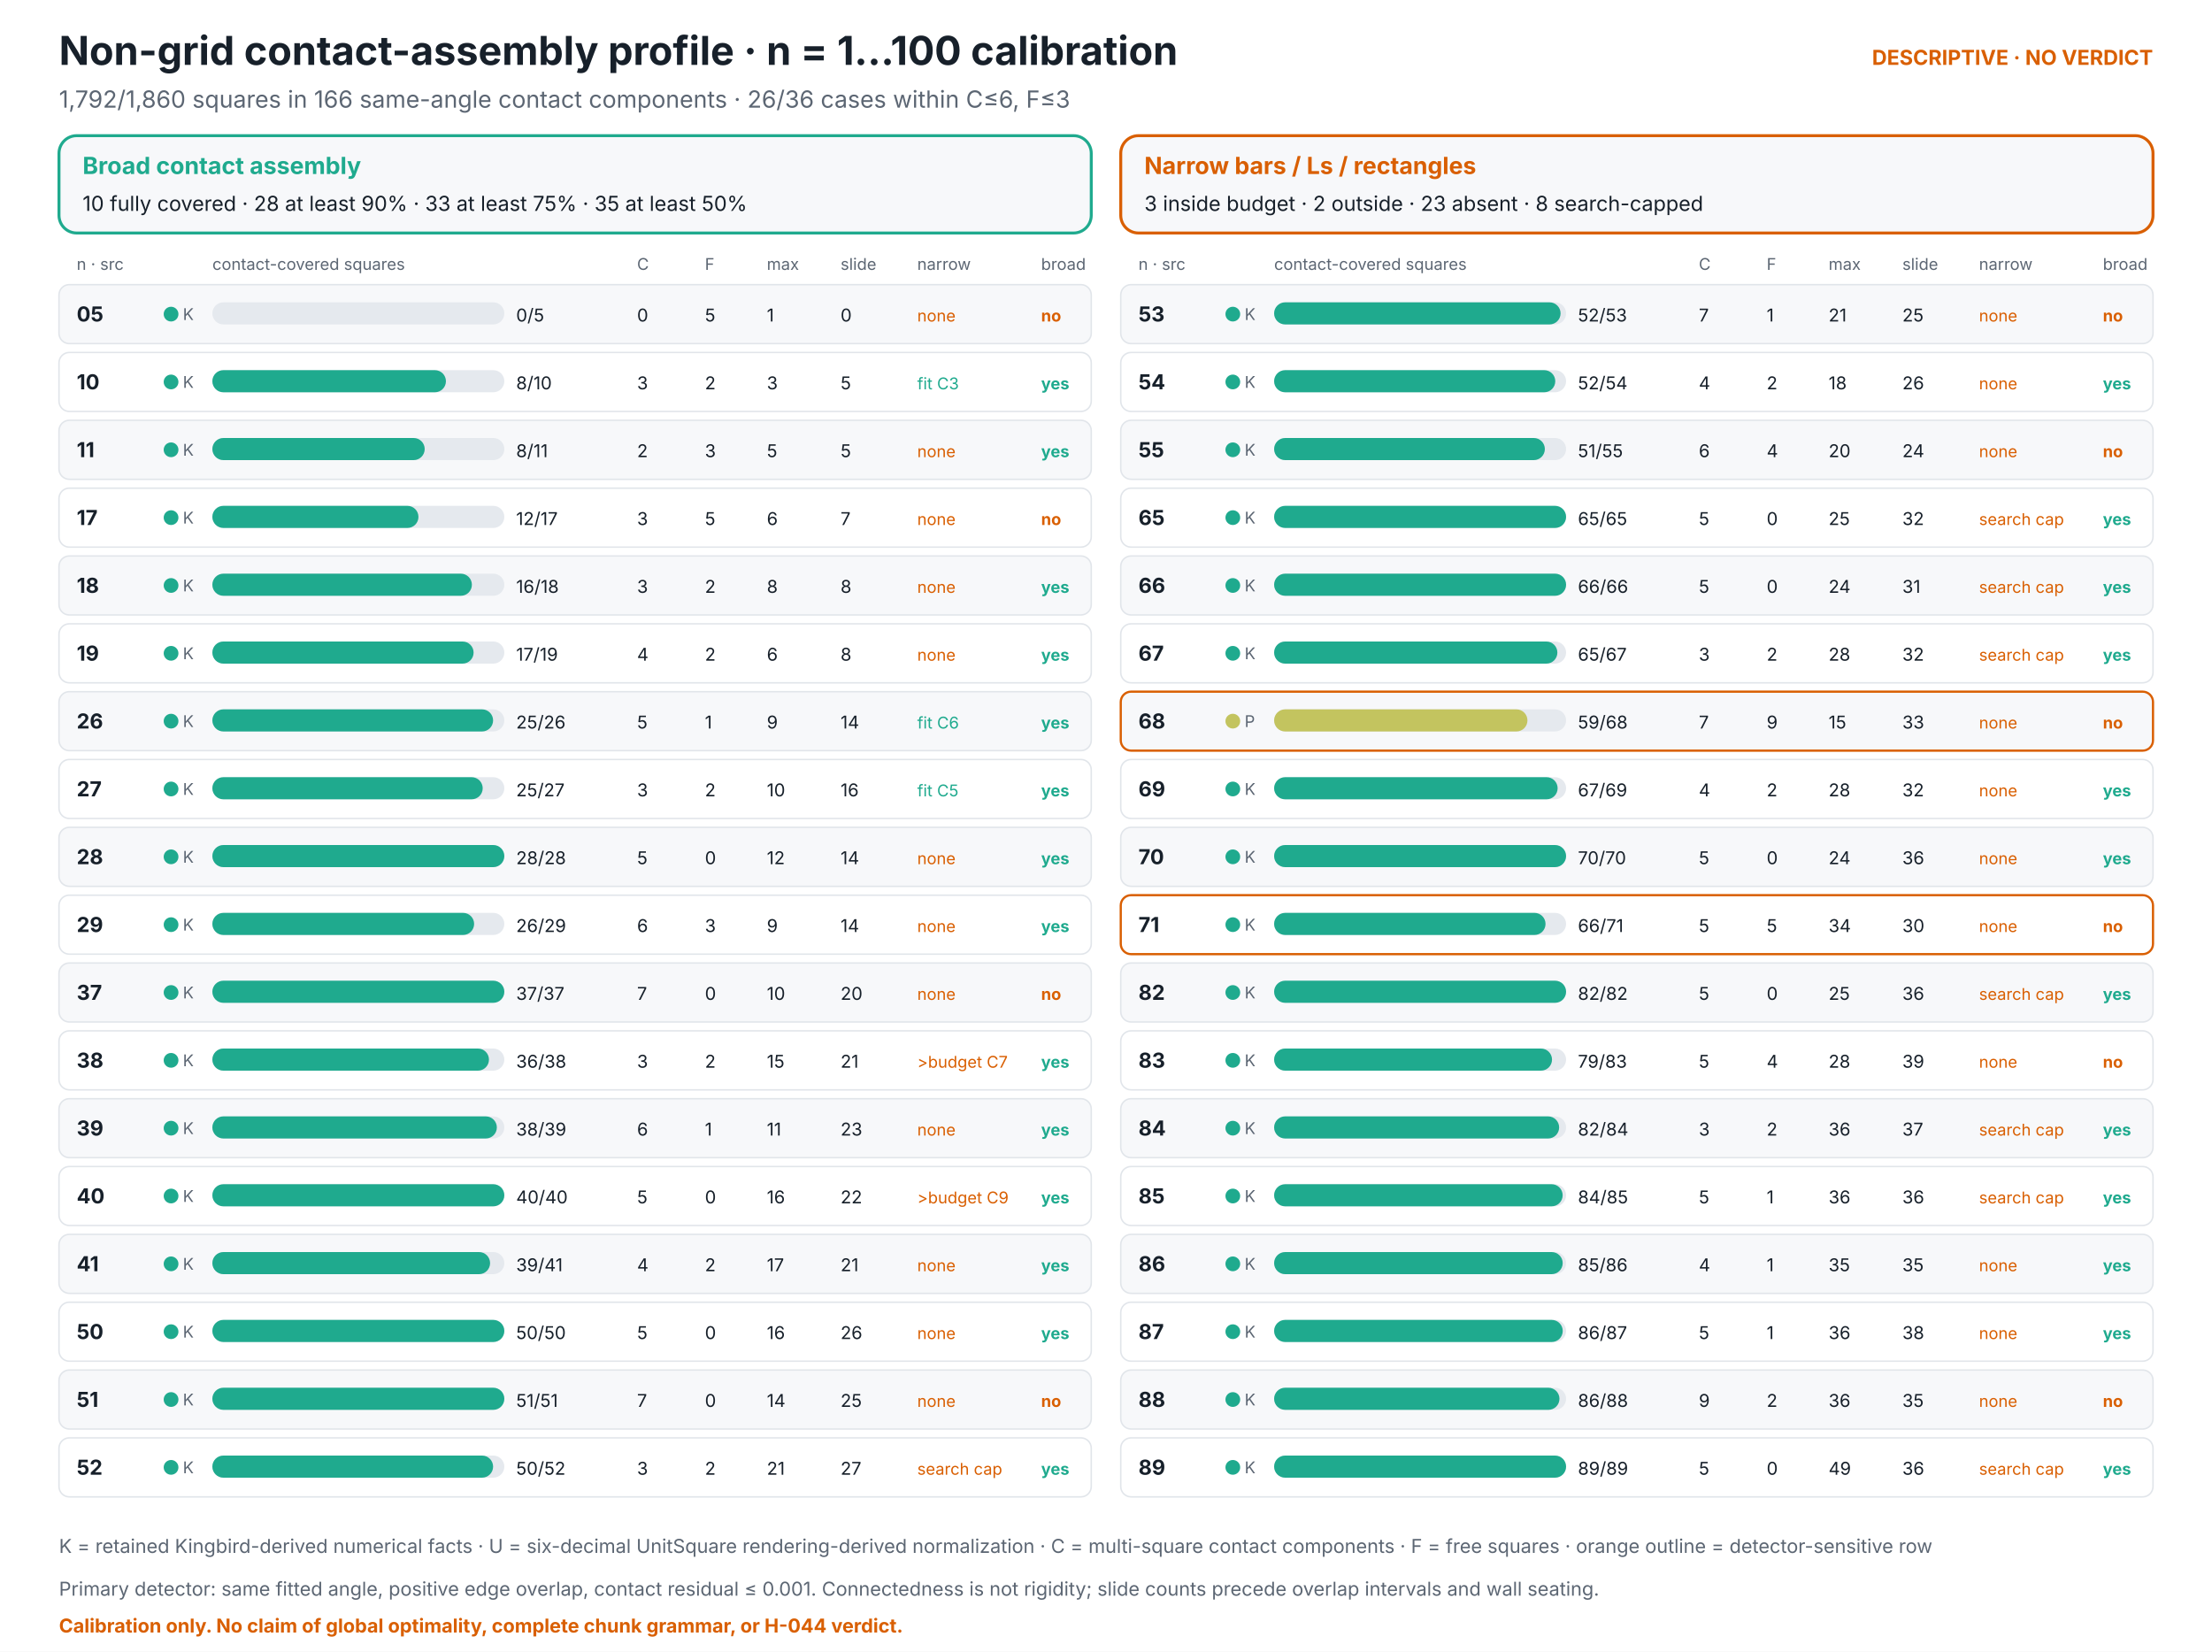
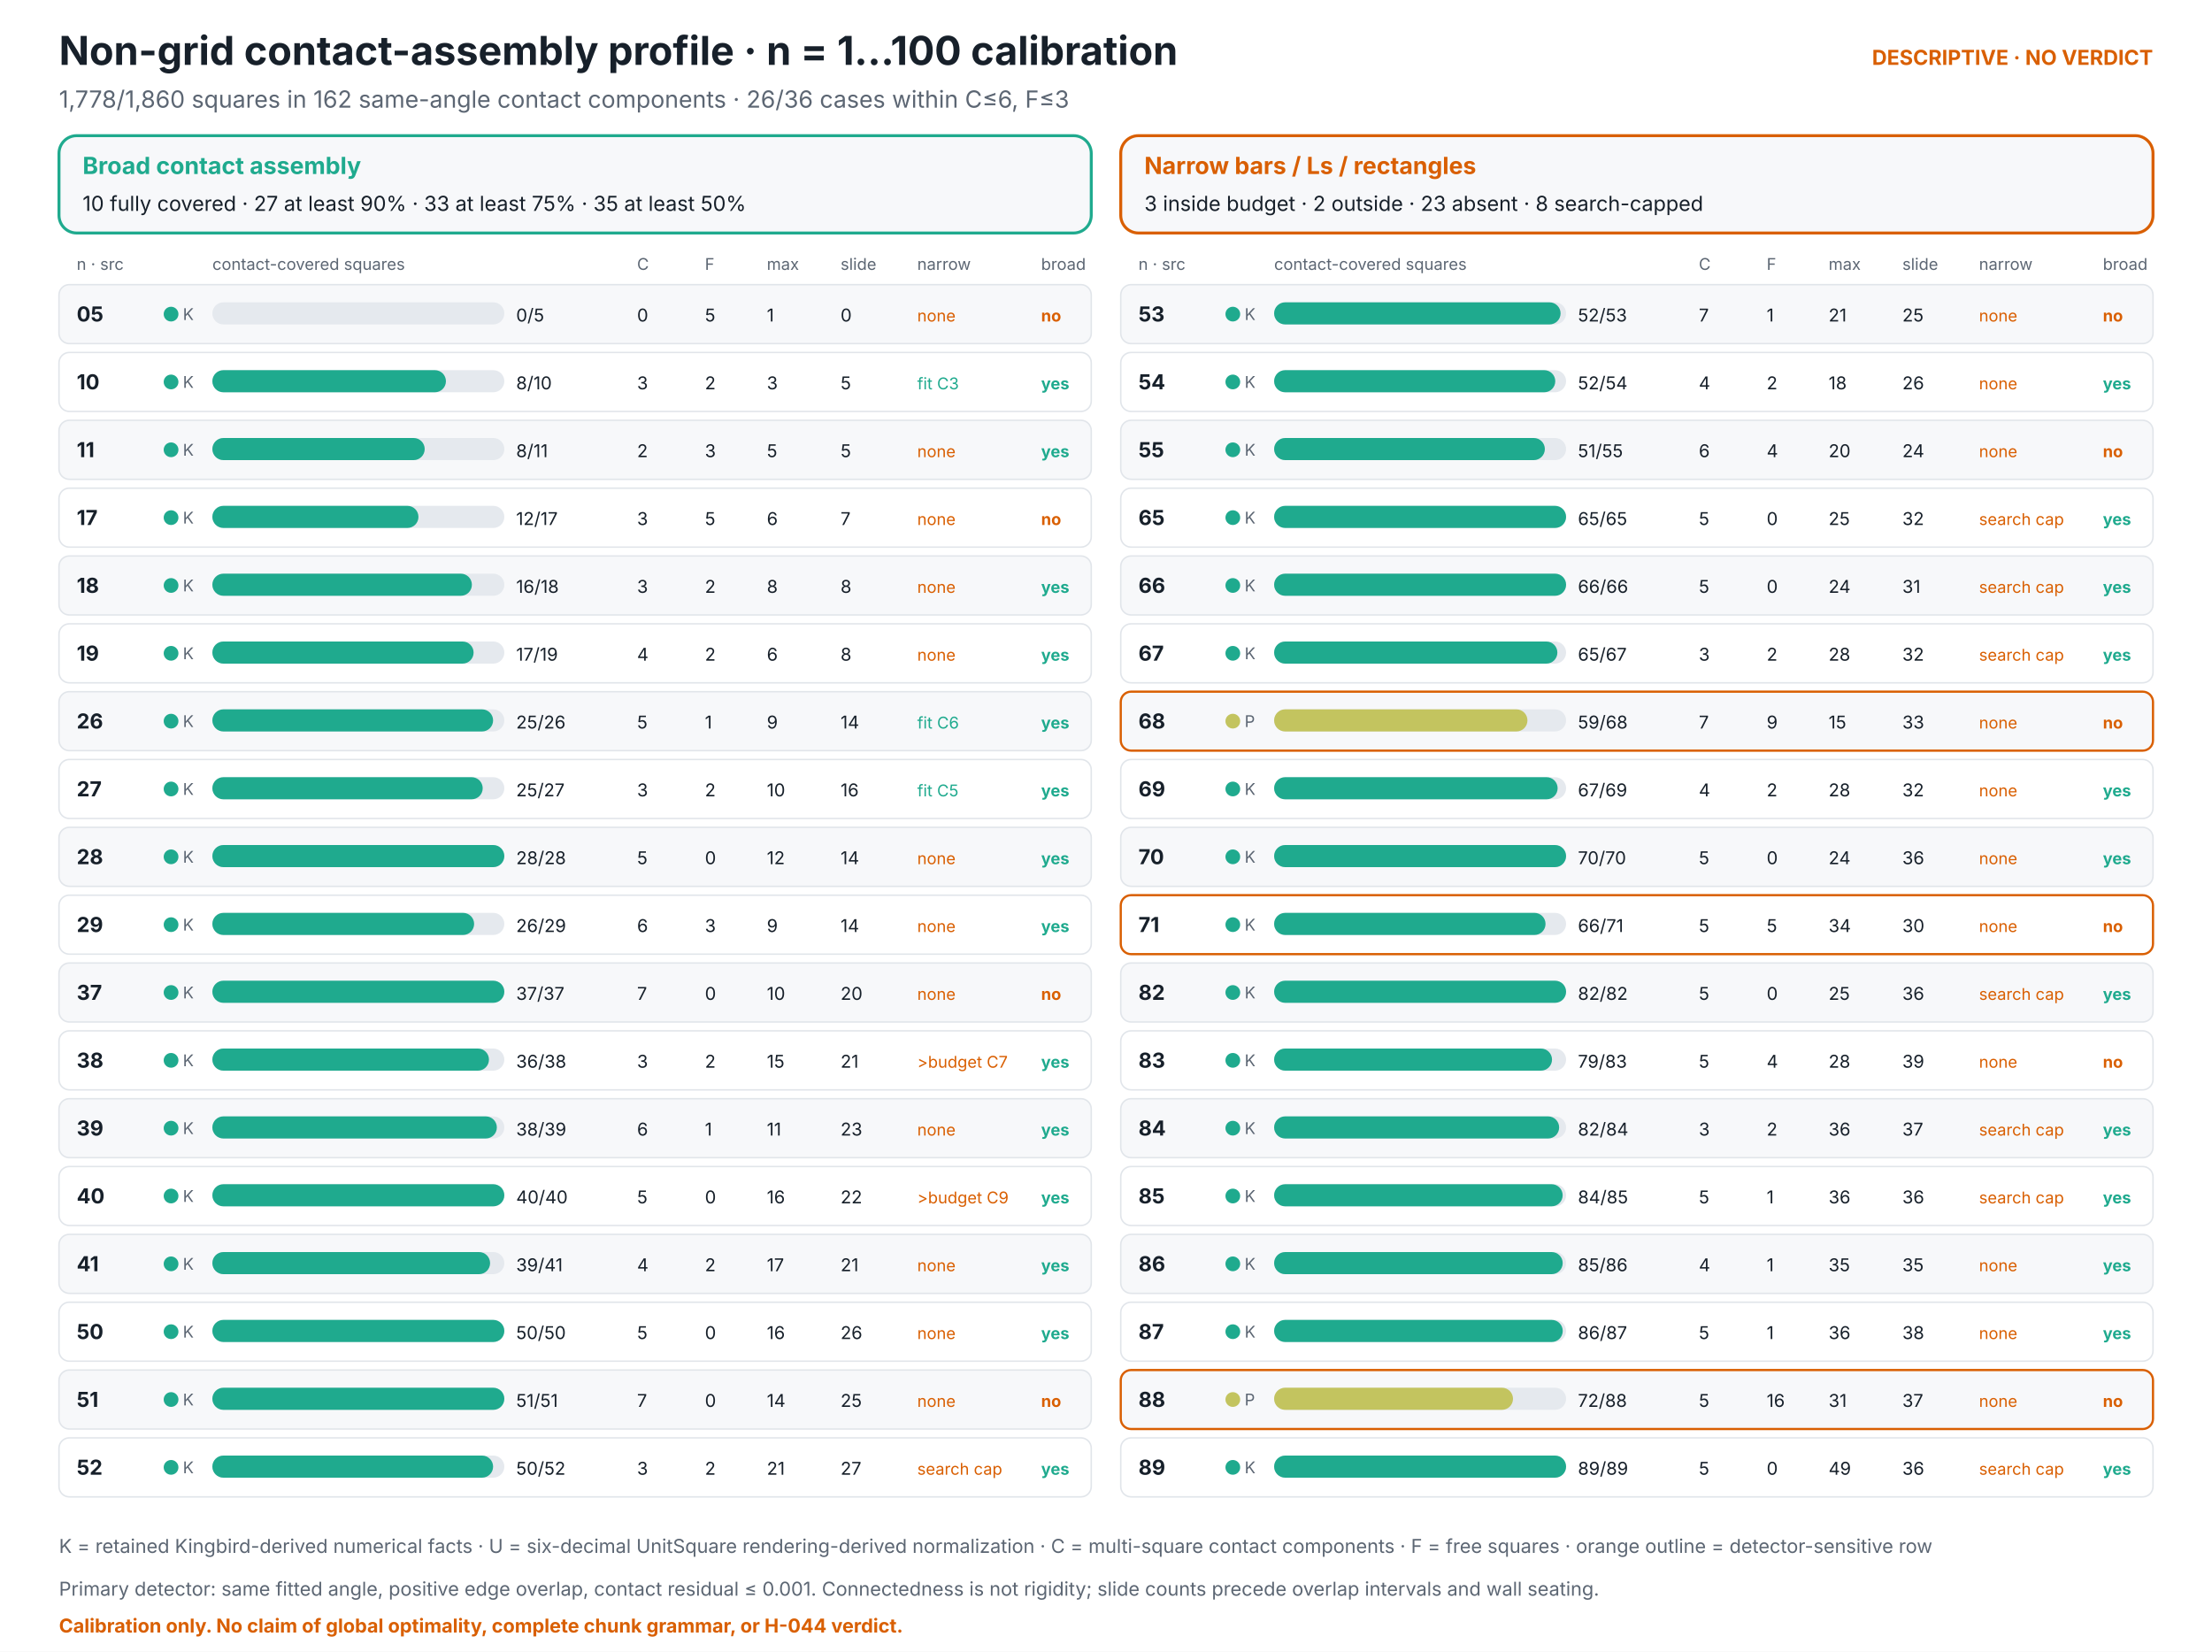
<svg xmlns="http://www.w3.org/2000/svg" viewBox="0 0 1500 1120" width="1500" height="1120" role="img" aria-labelledby="figure-title figure-description" font-family="Inter, ui-sans-serif, system-ui, sans-serif">
  <rect width="1500" height="1120" fill="#ffffff" />
  <text x="40" y="44" fill="#17202a" font-size="27" font-weight="700" text-anchor="start">Non-grid contact-assembly profile · n = 1…100 calibration</text>
-   <text x="40" y="73" fill="#5c6673" font-size="16" font-weight="400" text-anchor="start">1,792/1,860 squares in 166 same-angle contact components · 26/36 cases within C≤6, F≤3</text>
+   <text x="40" y="73" fill="#5c6673" font-size="16" font-weight="400" text-anchor="start">1,778/1,860 squares in 162 same-angle contact components · 26/36 cases within C≤6, F≤3</text>
  <text x="1460" y="44" fill="#d95f02" font-size="14" font-weight="700" text-anchor="end">DESCRIPTIVE · NO VERDICT</text>
  <rect x="40" y="92" width="700" height="66" rx="12" fill="#f7f8fa" stroke="#1faa8e" stroke-width="2" />
  <text x="56" y="118" fill="#1faa8e" font-size="16" font-weight="700" text-anchor="start">Broad contact assembly</text>
-   <text x="56" y="143" fill="#17202a" font-size="14" font-weight="400" text-anchor="start">10 fully covered · 28 at least 90% · 33 at least 75% · 35 at least 50%</text>
+   <text x="56" y="143" fill="#17202a" font-size="14" font-weight="400" text-anchor="start">10 fully covered · 27 at least 90% · 33 at least 75% · 35 at least 50%</text>
  <rect x="760" y="92" width="700" height="66" rx="12" fill="#f7f8fa" stroke="#d95f02" stroke-width="2" />
  <text x="776" y="118" fill="#d95f02" font-size="16" font-weight="700" text-anchor="start">Narrow bars / Ls / rectangles</text>
  <text x="776" y="143" fill="#17202a" font-size="14" font-weight="400" text-anchor="start">3 inside budget · 2 outside · 23 absent · 8 search-capped</text>
  <text x="52" y="183" fill="#5c6673" font-size="11" font-weight="400" text-anchor="start">n · src</text>
  <text x="144" y="183" fill="#5c6673" font-size="11" font-weight="400" text-anchor="start">contact-covered squares</text>
  <text x="432" y="183" fill="#5c6673" font-size="11" font-weight="400" text-anchor="start">C</text>
  <text x="478" y="183" fill="#5c6673" font-size="11" font-weight="400" text-anchor="start">F</text>
  <text x="520" y="183" fill="#5c6673" font-size="11" font-weight="400" text-anchor="start">max</text>
  <text x="570" y="183" fill="#5c6673" font-size="11" font-weight="400" text-anchor="start">slide</text>
  <text x="622" y="183" fill="#5c6673" font-size="11" font-weight="400" text-anchor="start">narrow</text>
  <text x="706" y="183" fill="#5c6673" font-size="11" font-weight="400" text-anchor="start">broad</text>
  <rect x="40" y="193" width="700" height="40" rx="7" fill="#f7f8fa" stroke="#e1e5ea" stroke-width="1" />
  <circle cx="116" cy="213" r="5" fill="#1faa8e" />
  <text x="52" y="218" fill="#17202a" font-size="14" font-weight="700" text-anchor="start">05</text>
  <text x="124" y="217" fill="#5c6673" font-size="11" font-weight="400" text-anchor="start">K</text>
  <rect x="144" y="205" width="198" height="15" rx="7.5" fill="#e5e9ee" />
  <text x="350" y="218" fill="#17202a" font-size="12" font-weight="400" text-anchor="start">0/5</text>
  <text x="432" y="218" fill="#17202a" font-size="12" font-weight="400" text-anchor="start">0</text>
  <text x="478" y="218" fill="#17202a" font-size="12" font-weight="400" text-anchor="start">5</text>
  <text x="520" y="218" fill="#17202a" font-size="12" font-weight="400" text-anchor="start">1</text>
  <text x="570" y="218" fill="#17202a" font-size="12" font-weight="400" text-anchor="start">0</text>
  <text x="622" y="218" fill="#d95f02" font-size="11" font-weight="400" text-anchor="start">none</text>
  <text x="706" y="218" fill="#d95f02" font-size="11" font-weight="700" text-anchor="start">no</text>
  <rect x="40" y="239" width="700" height="40" rx="7" fill="#ffffff" stroke="#e1e5ea" stroke-width="1" />
  <circle cx="116" cy="259" r="5" fill="#1faa8e" />
  <text x="52" y="264" fill="#17202a" font-size="14" font-weight="700" text-anchor="start">10</text>
  <text x="124" y="263" fill="#5c6673" font-size="11" font-weight="400" text-anchor="start">K</text>
  <rect x="144" y="251" width="198" height="15" rx="7.5" fill="#e5e9ee" />
  <rect x="144" y="251" width="158.400" height="15" rx="7.5" fill="#1faa8e" />
  <text x="350" y="264" fill="#17202a" font-size="12" font-weight="400" text-anchor="start">8/10</text>
  <text x="432" y="264" fill="#17202a" font-size="12" font-weight="400" text-anchor="start">3</text>
  <text x="478" y="264" fill="#17202a" font-size="12" font-weight="400" text-anchor="start">2</text>
  <text x="520" y="264" fill="#17202a" font-size="12" font-weight="400" text-anchor="start">3</text>
  <text x="570" y="264" fill="#17202a" font-size="12" font-weight="400" text-anchor="start">5</text>
  <text x="622" y="264" fill="#1faa8e" font-size="11" font-weight="400" text-anchor="start">fit C3</text>
  <text x="706" y="264" fill="#1faa8e" font-size="11" font-weight="700" text-anchor="start">yes</text>
  <rect x="40" y="285" width="700" height="40" rx="7" fill="#f7f8fa" stroke="#e1e5ea" stroke-width="1" />
  <circle cx="116" cy="305" r="5" fill="#1faa8e" />
  <text x="52" y="310" fill="#17202a" font-size="14" font-weight="700" text-anchor="start">11</text>
  <text x="124" y="309" fill="#5c6673" font-size="11" font-weight="400" text-anchor="start">K</text>
  <rect x="144" y="297" width="198" height="15" rx="7.5" fill="#e5e9ee" />
  <rect x="144" y="297" width="144.000" height="15" rx="7.5" fill="#1faa8e" />
  <text x="350" y="310" fill="#17202a" font-size="12" font-weight="400" text-anchor="start">8/11</text>
  <text x="432" y="310" fill="#17202a" font-size="12" font-weight="400" text-anchor="start">2</text>
  <text x="478" y="310" fill="#17202a" font-size="12" font-weight="400" text-anchor="start">3</text>
  <text x="520" y="310" fill="#17202a" font-size="12" font-weight="400" text-anchor="start">5</text>
  <text x="570" y="310" fill="#17202a" font-size="12" font-weight="400" text-anchor="start">5</text>
  <text x="622" y="310" fill="#d95f02" font-size="11" font-weight="400" text-anchor="start">none</text>
  <text x="706" y="310" fill="#1faa8e" font-size="11" font-weight="700" text-anchor="start">yes</text>
  <rect x="40" y="331" width="700" height="40" rx="7" fill="#ffffff" stroke="#e1e5ea" stroke-width="1" />
  <circle cx="116" cy="351" r="5" fill="#1faa8e" />
  <text x="52" y="356" fill="#17202a" font-size="14" font-weight="700" text-anchor="start">17</text>
  <text x="124" y="355" fill="#5c6673" font-size="11" font-weight="400" text-anchor="start">K</text>
  <rect x="144" y="343" width="198" height="15" rx="7.5" fill="#e5e9ee" />
  <rect x="144" y="343" width="139.765" height="15" rx="7.5" fill="#1faa8e" />
  <text x="350" y="356" fill="#17202a" font-size="12" font-weight="400" text-anchor="start">12/17</text>
  <text x="432" y="356" fill="#17202a" font-size="12" font-weight="400" text-anchor="start">3</text>
  <text x="478" y="356" fill="#17202a" font-size="12" font-weight="400" text-anchor="start">5</text>
  <text x="520" y="356" fill="#17202a" font-size="12" font-weight="400" text-anchor="start">6</text>
  <text x="570" y="356" fill="#17202a" font-size="12" font-weight="400" text-anchor="start">7</text>
  <text x="622" y="356" fill="#d95f02" font-size="11" font-weight="400" text-anchor="start">none</text>
  <text x="706" y="356" fill="#d95f02" font-size="11" font-weight="700" text-anchor="start">no</text>
  <rect x="40" y="377" width="700" height="40" rx="7" fill="#f7f8fa" stroke="#e1e5ea" stroke-width="1" />
  <circle cx="116" cy="397" r="5" fill="#1faa8e" />
  <text x="52" y="402" fill="#17202a" font-size="14" font-weight="700" text-anchor="start">18</text>
  <text x="124" y="401" fill="#5c6673" font-size="11" font-weight="400" text-anchor="start">K</text>
  <rect x="144" y="389" width="198" height="15" rx="7.5" fill="#e5e9ee" />
  <rect x="144" y="389" width="176.000" height="15" rx="7.5" fill="#1faa8e" />
  <text x="350" y="402" fill="#17202a" font-size="12" font-weight="400" text-anchor="start">16/18</text>
  <text x="432" y="402" fill="#17202a" font-size="12" font-weight="400" text-anchor="start">3</text>
  <text x="478" y="402" fill="#17202a" font-size="12" font-weight="400" text-anchor="start">2</text>
  <text x="520" y="402" fill="#17202a" font-size="12" font-weight="400" text-anchor="start">8</text>
  <text x="570" y="402" fill="#17202a" font-size="12" font-weight="400" text-anchor="start">8</text>
  <text x="622" y="402" fill="#d95f02" font-size="11" font-weight="400" text-anchor="start">none</text>
  <text x="706" y="402" fill="#1faa8e" font-size="11" font-weight="700" text-anchor="start">yes</text>
  <rect x="40" y="423" width="700" height="40" rx="7" fill="#ffffff" stroke="#e1e5ea" stroke-width="1" />
  <circle cx="116" cy="443" r="5" fill="#1faa8e" />
  <text x="52" y="448" fill="#17202a" font-size="14" font-weight="700" text-anchor="start">19</text>
  <text x="124" y="447" fill="#5c6673" font-size="11" font-weight="400" text-anchor="start">K</text>
  <rect x="144" y="435" width="198" height="15" rx="7.5" fill="#e5e9ee" />
  <rect x="144" y="435" width="177.158" height="15" rx="7.5" fill="#1faa8e" />
  <text x="350" y="448" fill="#17202a" font-size="12" font-weight="400" text-anchor="start">17/19</text>
  <text x="432" y="448" fill="#17202a" font-size="12" font-weight="400" text-anchor="start">4</text>
  <text x="478" y="448" fill="#17202a" font-size="12" font-weight="400" text-anchor="start">2</text>
  <text x="520" y="448" fill="#17202a" font-size="12" font-weight="400" text-anchor="start">6</text>
  <text x="570" y="448" fill="#17202a" font-size="12" font-weight="400" text-anchor="start">8</text>
  <text x="622" y="448" fill="#d95f02" font-size="11" font-weight="400" text-anchor="start">none</text>
  <text x="706" y="448" fill="#1faa8e" font-size="11" font-weight="700" text-anchor="start">yes</text>
  <rect x="40" y="469" width="700" height="40" rx="7" fill="#f7f8fa" stroke="#e1e5ea" stroke-width="1" />
  <circle cx="116" cy="489" r="5" fill="#1faa8e" />
  <text x="52" y="494" fill="#17202a" font-size="14" font-weight="700" text-anchor="start">26</text>
  <text x="124" y="493" fill="#5c6673" font-size="11" font-weight="400" text-anchor="start">K</text>
  <rect x="144" y="481" width="198" height="15" rx="7.5" fill="#e5e9ee" />
  <rect x="144" y="481" width="190.385" height="15" rx="7.5" fill="#1faa8e" />
  <text x="350" y="494" fill="#17202a" font-size="12" font-weight="400" text-anchor="start">25/26</text>
  <text x="432" y="494" fill="#17202a" font-size="12" font-weight="400" text-anchor="start">5</text>
  <text x="478" y="494" fill="#17202a" font-size="12" font-weight="400" text-anchor="start">1</text>
  <text x="520" y="494" fill="#17202a" font-size="12" font-weight="400" text-anchor="start">9</text>
  <text x="570" y="494" fill="#17202a" font-size="12" font-weight="400" text-anchor="start">14</text>
  <text x="622" y="494" fill="#1faa8e" font-size="11" font-weight="400" text-anchor="start">fit C6</text>
  <text x="706" y="494" fill="#1faa8e" font-size="11" font-weight="700" text-anchor="start">yes</text>
  <rect x="40" y="515" width="700" height="40" rx="7" fill="#ffffff" stroke="#e1e5ea" stroke-width="1" />
  <circle cx="116" cy="535" r="5" fill="#1faa8e" />
  <text x="52" y="540" fill="#17202a" font-size="14" font-weight="700" text-anchor="start">27</text>
  <text x="124" y="539" fill="#5c6673" font-size="11" font-weight="400" text-anchor="start">K</text>
  <rect x="144" y="527" width="198" height="15" rx="7.5" fill="#e5e9ee" />
  <rect x="144" y="527" width="183.333" height="15" rx="7.5" fill="#1faa8e" />
  <text x="350" y="540" fill="#17202a" font-size="12" font-weight="400" text-anchor="start">25/27</text>
  <text x="432" y="540" fill="#17202a" font-size="12" font-weight="400" text-anchor="start">3</text>
  <text x="478" y="540" fill="#17202a" font-size="12" font-weight="400" text-anchor="start">2</text>
  <text x="520" y="540" fill="#17202a" font-size="12" font-weight="400" text-anchor="start">10</text>
  <text x="570" y="540" fill="#17202a" font-size="12" font-weight="400" text-anchor="start">16</text>
  <text x="622" y="540" fill="#1faa8e" font-size="11" font-weight="400" text-anchor="start">fit C5</text>
  <text x="706" y="540" fill="#1faa8e" font-size="11" font-weight="700" text-anchor="start">yes</text>
  <rect x="40" y="561" width="700" height="40" rx="7" fill="#f7f8fa" stroke="#e1e5ea" stroke-width="1" />
  <circle cx="116" cy="581" r="5" fill="#1faa8e" />
  <text x="52" y="586" fill="#17202a" font-size="14" font-weight="700" text-anchor="start">28</text>
  <text x="124" y="585" fill="#5c6673" font-size="11" font-weight="400" text-anchor="start">K</text>
  <rect x="144" y="573" width="198" height="15" rx="7.5" fill="#e5e9ee" />
  <rect x="144" y="573" width="198.000" height="15" rx="7.5" fill="#1faa8e" />
  <text x="350" y="586" fill="#17202a" font-size="12" font-weight="400" text-anchor="start">28/28</text>
  <text x="432" y="586" fill="#17202a" font-size="12" font-weight="400" text-anchor="start">5</text>
  <text x="478" y="586" fill="#17202a" font-size="12" font-weight="400" text-anchor="start">0</text>
  <text x="520" y="586" fill="#17202a" font-size="12" font-weight="400" text-anchor="start">12</text>
  <text x="570" y="586" fill="#17202a" font-size="12" font-weight="400" text-anchor="start">14</text>
  <text x="622" y="586" fill="#d95f02" font-size="11" font-weight="400" text-anchor="start">none</text>
  <text x="706" y="586" fill="#1faa8e" font-size="11" font-weight="700" text-anchor="start">yes</text>
  <rect x="40" y="607" width="700" height="40" rx="7" fill="#ffffff" stroke="#e1e5ea" stroke-width="1" />
  <circle cx="116" cy="627" r="5" fill="#1faa8e" />
  <text x="52" y="632" fill="#17202a" font-size="14" font-weight="700" text-anchor="start">29</text>
  <text x="124" y="631" fill="#5c6673" font-size="11" font-weight="400" text-anchor="start">K</text>
  <rect x="144" y="619" width="198" height="15" rx="7.5" fill="#e5e9ee" />
  <rect x="144" y="619" width="177.517" height="15" rx="7.5" fill="#1faa8e" />
  <text x="350" y="632" fill="#17202a" font-size="12" font-weight="400" text-anchor="start">26/29</text>
  <text x="432" y="632" fill="#17202a" font-size="12" font-weight="400" text-anchor="start">6</text>
  <text x="478" y="632" fill="#17202a" font-size="12" font-weight="400" text-anchor="start">3</text>
  <text x="520" y="632" fill="#17202a" font-size="12" font-weight="400" text-anchor="start">9</text>
  <text x="570" y="632" fill="#17202a" font-size="12" font-weight="400" text-anchor="start">14</text>
  <text x="622" y="632" fill="#d95f02" font-size="11" font-weight="400" text-anchor="start">none</text>
  <text x="706" y="632" fill="#1faa8e" font-size="11" font-weight="700" text-anchor="start">yes</text>
  <rect x="40" y="653" width="700" height="40" rx="7" fill="#f7f8fa" stroke="#e1e5ea" stroke-width="1" />
  <circle cx="116" cy="673" r="5" fill="#1faa8e" />
  <text x="52" y="678" fill="#17202a" font-size="14" font-weight="700" text-anchor="start">37</text>
  <text x="124" y="677" fill="#5c6673" font-size="11" font-weight="400" text-anchor="start">K</text>
  <rect x="144" y="665" width="198" height="15" rx="7.5" fill="#e5e9ee" />
  <rect x="144" y="665" width="198.000" height="15" rx="7.5" fill="#1faa8e" />
  <text x="350" y="678" fill="#17202a" font-size="12" font-weight="400" text-anchor="start">37/37</text>
  <text x="432" y="678" fill="#17202a" font-size="12" font-weight="400" text-anchor="start">7</text>
  <text x="478" y="678" fill="#17202a" font-size="12" font-weight="400" text-anchor="start">0</text>
  <text x="520" y="678" fill="#17202a" font-size="12" font-weight="400" text-anchor="start">10</text>
  <text x="570" y="678" fill="#17202a" font-size="12" font-weight="400" text-anchor="start">20</text>
  <text x="622" y="678" fill="#d95f02" font-size="11" font-weight="400" text-anchor="start">none</text>
  <text x="706" y="678" fill="#d95f02" font-size="11" font-weight="700" text-anchor="start">no</text>
  <rect x="40" y="699" width="700" height="40" rx="7" fill="#ffffff" stroke="#e1e5ea" stroke-width="1" />
  <circle cx="116" cy="719" r="5" fill="#1faa8e" />
  <text x="52" y="724" fill="#17202a" font-size="14" font-weight="700" text-anchor="start">38</text>
  <text x="124" y="723" fill="#5c6673" font-size="11" font-weight="400" text-anchor="start">K</text>
  <rect x="144" y="711" width="198" height="15" rx="7.5" fill="#e5e9ee" />
  <rect x="144" y="711" width="187.579" height="15" rx="7.5" fill="#1faa8e" />
  <text x="350" y="724" fill="#17202a" font-size="12" font-weight="400" text-anchor="start">36/38</text>
  <text x="432" y="724" fill="#17202a" font-size="12" font-weight="400" text-anchor="start">3</text>
  <text x="478" y="724" fill="#17202a" font-size="12" font-weight="400" text-anchor="start">2</text>
  <text x="520" y="724" fill="#17202a" font-size="12" font-weight="400" text-anchor="start">15</text>
  <text x="570" y="724" fill="#17202a" font-size="12" font-weight="400" text-anchor="start">21</text>
  <text x="622" y="724" fill="#d95f02" font-size="11" font-weight="400" text-anchor="start">&gt;budget C7</text>
  <text x="706" y="724" fill="#1faa8e" font-size="11" font-weight="700" text-anchor="start">yes</text>
  <rect x="40" y="745" width="700" height="40" rx="7" fill="#f7f8fa" stroke="#e1e5ea" stroke-width="1" />
  <circle cx="116" cy="765" r="5" fill="#1faa8e" />
  <text x="52" y="770" fill="#17202a" font-size="14" font-weight="700" text-anchor="start">39</text>
  <text x="124" y="769" fill="#5c6673" font-size="11" font-weight="400" text-anchor="start">K</text>
  <rect x="144" y="757" width="198" height="15" rx="7.5" fill="#e5e9ee" />
  <rect x="144" y="757" width="192.923" height="15" rx="7.5" fill="#1faa8e" />
  <text x="350" y="770" fill="#17202a" font-size="12" font-weight="400" text-anchor="start">38/39</text>
  <text x="432" y="770" fill="#17202a" font-size="12" font-weight="400" text-anchor="start">6</text>
  <text x="478" y="770" fill="#17202a" font-size="12" font-weight="400" text-anchor="start">1</text>
  <text x="520" y="770" fill="#17202a" font-size="12" font-weight="400" text-anchor="start">11</text>
  <text x="570" y="770" fill="#17202a" font-size="12" font-weight="400" text-anchor="start">23</text>
  <text x="622" y="770" fill="#d95f02" font-size="11" font-weight="400" text-anchor="start">none</text>
  <text x="706" y="770" fill="#1faa8e" font-size="11" font-weight="700" text-anchor="start">yes</text>
  <rect x="40" y="791" width="700" height="40" rx="7" fill="#ffffff" stroke="#e1e5ea" stroke-width="1" />
  <circle cx="116" cy="811" r="5" fill="#1faa8e" />
  <text x="52" y="816" fill="#17202a" font-size="14" font-weight="700" text-anchor="start">40</text>
  <text x="124" y="815" fill="#5c6673" font-size="11" font-weight="400" text-anchor="start">K</text>
  <rect x="144" y="803" width="198" height="15" rx="7.5" fill="#e5e9ee" />
  <rect x="144" y="803" width="198.000" height="15" rx="7.5" fill="#1faa8e" />
  <text x="350" y="816" fill="#17202a" font-size="12" font-weight="400" text-anchor="start">40/40</text>
  <text x="432" y="816" fill="#17202a" font-size="12" font-weight="400" text-anchor="start">5</text>
  <text x="478" y="816" fill="#17202a" font-size="12" font-weight="400" text-anchor="start">0</text>
  <text x="520" y="816" fill="#17202a" font-size="12" font-weight="400" text-anchor="start">16</text>
  <text x="570" y="816" fill="#17202a" font-size="12" font-weight="400" text-anchor="start">22</text>
  <text x="622" y="816" fill="#d95f02" font-size="11" font-weight="400" text-anchor="start">&gt;budget C9</text>
  <text x="706" y="816" fill="#1faa8e" font-size="11" font-weight="700" text-anchor="start">yes</text>
  <rect x="40" y="837" width="700" height="40" rx="7" fill="#f7f8fa" stroke="#e1e5ea" stroke-width="1" />
  <circle cx="116" cy="857" r="5" fill="#1faa8e" />
  <text x="52" y="862" fill="#17202a" font-size="14" font-weight="700" text-anchor="start">41</text>
  <text x="124" y="861" fill="#5c6673" font-size="11" font-weight="400" text-anchor="start">K</text>
  <rect x="144" y="849" width="198" height="15" rx="7.5" fill="#e5e9ee" />
  <rect x="144" y="849" width="188.341" height="15" rx="7.5" fill="#1faa8e" />
  <text x="350" y="862" fill="#17202a" font-size="12" font-weight="400" text-anchor="start">39/41</text>
  <text x="432" y="862" fill="#17202a" font-size="12" font-weight="400" text-anchor="start">4</text>
  <text x="478" y="862" fill="#17202a" font-size="12" font-weight="400" text-anchor="start">2</text>
  <text x="520" y="862" fill="#17202a" font-size="12" font-weight="400" text-anchor="start">17</text>
  <text x="570" y="862" fill="#17202a" font-size="12" font-weight="400" text-anchor="start">21</text>
  <text x="622" y="862" fill="#d95f02" font-size="11" font-weight="400" text-anchor="start">none</text>
  <text x="706" y="862" fill="#1faa8e" font-size="11" font-weight="700" text-anchor="start">yes</text>
  <rect x="40" y="883" width="700" height="40" rx="7" fill="#ffffff" stroke="#e1e5ea" stroke-width="1" />
  <circle cx="116" cy="903" r="5" fill="#1faa8e" />
  <text x="52" y="908" fill="#17202a" font-size="14" font-weight="700" text-anchor="start">50</text>
  <text x="124" y="907" fill="#5c6673" font-size="11" font-weight="400" text-anchor="start">K</text>
  <rect x="144" y="895" width="198" height="15" rx="7.5" fill="#e5e9ee" />
  <rect x="144" y="895" width="198.000" height="15" rx="7.5" fill="#1faa8e" />
  <text x="350" y="908" fill="#17202a" font-size="12" font-weight="400" text-anchor="start">50/50</text>
  <text x="432" y="908" fill="#17202a" font-size="12" font-weight="400" text-anchor="start">5</text>
  <text x="478" y="908" fill="#17202a" font-size="12" font-weight="400" text-anchor="start">0</text>
  <text x="520" y="908" fill="#17202a" font-size="12" font-weight="400" text-anchor="start">16</text>
  <text x="570" y="908" fill="#17202a" font-size="12" font-weight="400" text-anchor="start">26</text>
  <text x="622" y="908" fill="#d95f02" font-size="11" font-weight="400" text-anchor="start">none</text>
  <text x="706" y="908" fill="#1faa8e" font-size="11" font-weight="700" text-anchor="start">yes</text>
  <rect x="40" y="929" width="700" height="40" rx="7" fill="#f7f8fa" stroke="#e1e5ea" stroke-width="1" />
  <circle cx="116" cy="949" r="5" fill="#1faa8e" />
  <text x="52" y="954" fill="#17202a" font-size="14" font-weight="700" text-anchor="start">51</text>
  <text x="124" y="953" fill="#5c6673" font-size="11" font-weight="400" text-anchor="start">K</text>
  <rect x="144" y="941" width="198" height="15" rx="7.5" fill="#e5e9ee" />
  <rect x="144" y="941" width="198.000" height="15" rx="7.5" fill="#1faa8e" />
  <text x="350" y="954" fill="#17202a" font-size="12" font-weight="400" text-anchor="start">51/51</text>
  <text x="432" y="954" fill="#17202a" font-size="12" font-weight="400" text-anchor="start">7</text>
  <text x="478" y="954" fill="#17202a" font-size="12" font-weight="400" text-anchor="start">0</text>
  <text x="520" y="954" fill="#17202a" font-size="12" font-weight="400" text-anchor="start">14</text>
  <text x="570" y="954" fill="#17202a" font-size="12" font-weight="400" text-anchor="start">25</text>
  <text x="622" y="954" fill="#d95f02" font-size="11" font-weight="400" text-anchor="start">none</text>
  <text x="706" y="954" fill="#d95f02" font-size="11" font-weight="700" text-anchor="start">no</text>
  <rect x="40" y="975" width="700" height="40" rx="7" fill="#ffffff" stroke="#e1e5ea" stroke-width="1" />
  <circle cx="116" cy="995" r="5" fill="#1faa8e" />
  <text x="52" y="1000" fill="#17202a" font-size="14" font-weight="700" text-anchor="start">52</text>
  <text x="124" y="999" fill="#5c6673" font-size="11" font-weight="400" text-anchor="start">K</text>
  <rect x="144" y="987" width="198" height="15" rx="7.5" fill="#e5e9ee" />
  <rect x="144" y="987" width="190.385" height="15" rx="7.5" fill="#1faa8e" />
  <text x="350" y="1000" fill="#17202a" font-size="12" font-weight="400" text-anchor="start">50/52</text>
  <text x="432" y="1000" fill="#17202a" font-size="12" font-weight="400" text-anchor="start">3</text>
  <text x="478" y="1000" fill="#17202a" font-size="12" font-weight="400" text-anchor="start">2</text>
  <text x="520" y="1000" fill="#17202a" font-size="12" font-weight="400" text-anchor="start">21</text>
  <text x="570" y="1000" fill="#17202a" font-size="12" font-weight="400" text-anchor="start">27</text>
  <text x="622" y="1000" fill="#d95f02" font-size="11" font-weight="400" text-anchor="start">search cap</text>
  <text x="706" y="1000" fill="#1faa8e" font-size="11" font-weight="700" text-anchor="start">yes</text>
  <text x="772" y="183" fill="#5c6673" font-size="11" font-weight="400" text-anchor="start">n · src</text>
  <text x="864" y="183" fill="#5c6673" font-size="11" font-weight="400" text-anchor="start">contact-covered squares</text>
  <text x="1152" y="183" fill="#5c6673" font-size="11" font-weight="400" text-anchor="start">C</text>
  <text x="1198" y="183" fill="#5c6673" font-size="11" font-weight="400" text-anchor="start">F</text>
  <text x="1240" y="183" fill="#5c6673" font-size="11" font-weight="400" text-anchor="start">max</text>
  <text x="1290" y="183" fill="#5c6673" font-size="11" font-weight="400" text-anchor="start">slide</text>
  <text x="1342" y="183" fill="#5c6673" font-size="11" font-weight="400" text-anchor="start">narrow</text>
  <text x="1426" y="183" fill="#5c6673" font-size="11" font-weight="400" text-anchor="start">broad</text>
  <rect x="760" y="193" width="700" height="40" rx="7" fill="#f7f8fa" stroke="#e1e5ea" stroke-width="1" />
  <circle cx="836" cy="213" r="5" fill="#1faa8e" />
  <text x="772" y="218" fill="#17202a" font-size="14" font-weight="700" text-anchor="start">53</text>
  <text x="844" y="217" fill="#5c6673" font-size="11" font-weight="400" text-anchor="start">K</text>
  <rect x="864" y="205" width="198" height="15" rx="7.5" fill="#e5e9ee" />
  <rect x="864" y="205" width="194.264" height="15" rx="7.5" fill="#1faa8e" />
  <text x="1070" y="218" fill="#17202a" font-size="12" font-weight="400" text-anchor="start">52/53</text>
  <text x="1152" y="218" fill="#17202a" font-size="12" font-weight="400" text-anchor="start">7</text>
  <text x="1198" y="218" fill="#17202a" font-size="12" font-weight="400" text-anchor="start">1</text>
  <text x="1240" y="218" fill="#17202a" font-size="12" font-weight="400" text-anchor="start">21</text>
  <text x="1290" y="218" fill="#17202a" font-size="12" font-weight="400" text-anchor="start">25</text>
  <text x="1342" y="218" fill="#d95f02" font-size="11" font-weight="400" text-anchor="start">none</text>
  <text x="1426" y="218" fill="#d95f02" font-size="11" font-weight="700" text-anchor="start">no</text>
  <rect x="760" y="239" width="700" height="40" rx="7" fill="#ffffff" stroke="#e1e5ea" stroke-width="1" />
  <circle cx="836" cy="259" r="5" fill="#1faa8e" />
  <text x="772" y="264" fill="#17202a" font-size="14" font-weight="700" text-anchor="start">54</text>
  <text x="844" y="263" fill="#5c6673" font-size="11" font-weight="400" text-anchor="start">K</text>
  <rect x="864" y="251" width="198" height="15" rx="7.5" fill="#e5e9ee" />
  <rect x="864" y="251" width="190.667" height="15" rx="7.5" fill="#1faa8e" />
  <text x="1070" y="264" fill="#17202a" font-size="12" font-weight="400" text-anchor="start">52/54</text>
  <text x="1152" y="264" fill="#17202a" font-size="12" font-weight="400" text-anchor="start">4</text>
  <text x="1198" y="264" fill="#17202a" font-size="12" font-weight="400" text-anchor="start">2</text>
  <text x="1240" y="264" fill="#17202a" font-size="12" font-weight="400" text-anchor="start">18</text>
  <text x="1290" y="264" fill="#17202a" font-size="12" font-weight="400" text-anchor="start">26</text>
  <text x="1342" y="264" fill="#d95f02" font-size="11" font-weight="400" text-anchor="start">none</text>
  <text x="1426" y="264" fill="#1faa8e" font-size="11" font-weight="700" text-anchor="start">yes</text>
  <rect x="760" y="285" width="700" height="40" rx="7" fill="#f7f8fa" stroke="#e1e5ea" stroke-width="1" />
  <circle cx="836" cy="305" r="5" fill="#1faa8e" />
  <text x="772" y="310" fill="#17202a" font-size="14" font-weight="700" text-anchor="start">55</text>
  <text x="844" y="309" fill="#5c6673" font-size="11" font-weight="400" text-anchor="start">K</text>
  <rect x="864" y="297" width="198" height="15" rx="7.5" fill="#e5e9ee" />
  <rect x="864" y="297" width="183.600" height="15" rx="7.5" fill="#1faa8e" />
  <text x="1070" y="310" fill="#17202a" font-size="12" font-weight="400" text-anchor="start">51/55</text>
  <text x="1152" y="310" fill="#17202a" font-size="12" font-weight="400" text-anchor="start">6</text>
  <text x="1198" y="310" fill="#17202a" font-size="12" font-weight="400" text-anchor="start">4</text>
  <text x="1240" y="310" fill="#17202a" font-size="12" font-weight="400" text-anchor="start">20</text>
  <text x="1290" y="310" fill="#17202a" font-size="12" font-weight="400" text-anchor="start">24</text>
  <text x="1342" y="310" fill="#d95f02" font-size="11" font-weight="400" text-anchor="start">none</text>
  <text x="1426" y="310" fill="#d95f02" font-size="11" font-weight="700" text-anchor="start">no</text>
  <rect x="760" y="331" width="700" height="40" rx="7" fill="#ffffff" stroke="#e1e5ea" stroke-width="1" />
  <circle cx="836" cy="351" r="5" fill="#1faa8e" />
  <text x="772" y="356" fill="#17202a" font-size="14" font-weight="700" text-anchor="start">65</text>
  <text x="844" y="355" fill="#5c6673" font-size="11" font-weight="400" text-anchor="start">K</text>
  <rect x="864" y="343" width="198" height="15" rx="7.5" fill="#e5e9ee" />
  <rect x="864" y="343" width="198.000" height="15" rx="7.5" fill="#1faa8e" />
  <text x="1070" y="356" fill="#17202a" font-size="12" font-weight="400" text-anchor="start">65/65</text>
  <text x="1152" y="356" fill="#17202a" font-size="12" font-weight="400" text-anchor="start">5</text>
  <text x="1198" y="356" fill="#17202a" font-size="12" font-weight="400" text-anchor="start">0</text>
  <text x="1240" y="356" fill="#17202a" font-size="12" font-weight="400" text-anchor="start">25</text>
  <text x="1290" y="356" fill="#17202a" font-size="12" font-weight="400" text-anchor="start">32</text>
  <text x="1342" y="356" fill="#d95f02" font-size="11" font-weight="400" text-anchor="start">search cap</text>
  <text x="1426" y="356" fill="#1faa8e" font-size="11" font-weight="700" text-anchor="start">yes</text>
  <rect x="760" y="377" width="700" height="40" rx="7" fill="#f7f8fa" stroke="#e1e5ea" stroke-width="1" />
  <circle cx="836" cy="397" r="5" fill="#1faa8e" />
  <text x="772" y="402" fill="#17202a" font-size="14" font-weight="700" text-anchor="start">66</text>
  <text x="844" y="401" fill="#5c6673" font-size="11" font-weight="400" text-anchor="start">K</text>
  <rect x="864" y="389" width="198" height="15" rx="7.5" fill="#e5e9ee" />
  <rect x="864" y="389" width="198.000" height="15" rx="7.5" fill="#1faa8e" />
  <text x="1070" y="402" fill="#17202a" font-size="12" font-weight="400" text-anchor="start">66/66</text>
  <text x="1152" y="402" fill="#17202a" font-size="12" font-weight="400" text-anchor="start">5</text>
  <text x="1198" y="402" fill="#17202a" font-size="12" font-weight="400" text-anchor="start">0</text>
  <text x="1240" y="402" fill="#17202a" font-size="12" font-weight="400" text-anchor="start">24</text>
  <text x="1290" y="402" fill="#17202a" font-size="12" font-weight="400" text-anchor="start">31</text>
  <text x="1342" y="402" fill="#d95f02" font-size="11" font-weight="400" text-anchor="start">search cap</text>
  <text x="1426" y="402" fill="#1faa8e" font-size="11" font-weight="700" text-anchor="start">yes</text>
  <rect x="760" y="423" width="700" height="40" rx="7" fill="#ffffff" stroke="#e1e5ea" stroke-width="1" />
  <circle cx="836" cy="443" r="5" fill="#1faa8e" />
  <text x="772" y="448" fill="#17202a" font-size="14" font-weight="700" text-anchor="start">67</text>
  <text x="844" y="447" fill="#5c6673" font-size="11" font-weight="400" text-anchor="start">K</text>
  <rect x="864" y="435" width="198" height="15" rx="7.5" fill="#e5e9ee" />
  <rect x="864" y="435" width="192.090" height="15" rx="7.5" fill="#1faa8e" />
  <text x="1070" y="448" fill="#17202a" font-size="12" font-weight="400" text-anchor="start">65/67</text>
  <text x="1152" y="448" fill="#17202a" font-size="12" font-weight="400" text-anchor="start">3</text>
  <text x="1198" y="448" fill="#17202a" font-size="12" font-weight="400" text-anchor="start">2</text>
  <text x="1240" y="448" fill="#17202a" font-size="12" font-weight="400" text-anchor="start">28</text>
  <text x="1290" y="448" fill="#17202a" font-size="12" font-weight="400" text-anchor="start">32</text>
  <text x="1342" y="448" fill="#d95f02" font-size="11" font-weight="400" text-anchor="start">search cap</text>
  <text x="1426" y="448" fill="#1faa8e" font-size="11" font-weight="700" text-anchor="start">yes</text>
  <rect x="760" y="469" width="700" height="40" rx="7" fill="#f7f8fa" stroke="#d95f02" stroke-width="1.5" />
  <circle cx="836" cy="489" r="5" fill="#c3c45f" />
  <text x="772" y="494" fill="#17202a" font-size="14" font-weight="700" text-anchor="start">68</text>
  <text x="844" y="493" fill="#5c6673" font-size="11" font-weight="400" text-anchor="start">P</text>
  <rect x="864" y="481" width="198" height="15" rx="7.5" fill="#e5e9ee" />
  <rect x="864" y="481" width="171.794" height="15" rx="7.5" fill="#c3c45f" />
  <text x="1070" y="494" fill="#17202a" font-size="12" font-weight="400" text-anchor="start">59/68</text>
  <text x="1152" y="494" fill="#17202a" font-size="12" font-weight="400" text-anchor="start">7</text>
  <text x="1198" y="494" fill="#17202a" font-size="12" font-weight="400" text-anchor="start">9</text>
  <text x="1240" y="494" fill="#17202a" font-size="12" font-weight="400" text-anchor="start">15</text>
  <text x="1290" y="494" fill="#17202a" font-size="12" font-weight="400" text-anchor="start">33</text>
  <text x="1342" y="494" fill="#d95f02" font-size="11" font-weight="400" text-anchor="start">none</text>
  <text x="1426" y="494" fill="#d95f02" font-size="11" font-weight="700" text-anchor="start">no</text>
  <rect x="760" y="515" width="700" height="40" rx="7" fill="#ffffff" stroke="#e1e5ea" stroke-width="1" />
  <circle cx="836" cy="535" r="5" fill="#1faa8e" />
  <text x="772" y="540" fill="#17202a" font-size="14" font-weight="700" text-anchor="start">69</text>
  <text x="844" y="539" fill="#5c6673" font-size="11" font-weight="400" text-anchor="start">K</text>
  <rect x="864" y="527" width="198" height="15" rx="7.5" fill="#e5e9ee" />
  <rect x="864" y="527" width="192.261" height="15" rx="7.5" fill="#1faa8e" />
  <text x="1070" y="540" fill="#17202a" font-size="12" font-weight="400" text-anchor="start">67/69</text>
  <text x="1152" y="540" fill="#17202a" font-size="12" font-weight="400" text-anchor="start">4</text>
  <text x="1198" y="540" fill="#17202a" font-size="12" font-weight="400" text-anchor="start">2</text>
  <text x="1240" y="540" fill="#17202a" font-size="12" font-weight="400" text-anchor="start">28</text>
  <text x="1290" y="540" fill="#17202a" font-size="12" font-weight="400" text-anchor="start">32</text>
  <text x="1342" y="540" fill="#d95f02" font-size="11" font-weight="400" text-anchor="start">none</text>
  <text x="1426" y="540" fill="#1faa8e" font-size="11" font-weight="700" text-anchor="start">yes</text>
  <rect x="760" y="561" width="700" height="40" rx="7" fill="#f7f8fa" stroke="#e1e5ea" stroke-width="1" />
  <circle cx="836" cy="581" r="5" fill="#1faa8e" />
  <text x="772" y="586" fill="#17202a" font-size="14" font-weight="700" text-anchor="start">70</text>
  <text x="844" y="585" fill="#5c6673" font-size="11" font-weight="400" text-anchor="start">K</text>
  <rect x="864" y="573" width="198" height="15" rx="7.5" fill="#e5e9ee" />
  <rect x="864" y="573" width="198.000" height="15" rx="7.5" fill="#1faa8e" />
  <text x="1070" y="586" fill="#17202a" font-size="12" font-weight="400" text-anchor="start">70/70</text>
  <text x="1152" y="586" fill="#17202a" font-size="12" font-weight="400" text-anchor="start">5</text>
  <text x="1198" y="586" fill="#17202a" font-size="12" font-weight="400" text-anchor="start">0</text>
  <text x="1240" y="586" fill="#17202a" font-size="12" font-weight="400" text-anchor="start">24</text>
  <text x="1290" y="586" fill="#17202a" font-size="12" font-weight="400" text-anchor="start">36</text>
  <text x="1342" y="586" fill="#d95f02" font-size="11" font-weight="400" text-anchor="start">none</text>
  <text x="1426" y="586" fill="#1faa8e" font-size="11" font-weight="700" text-anchor="start">yes</text>
  <rect x="760" y="607" width="700" height="40" rx="7" fill="#ffffff" stroke="#d95f02" stroke-width="1.5" />
  <circle cx="836" cy="627" r="5" fill="#1faa8e" />
  <text x="772" y="632" fill="#17202a" font-size="14" font-weight="700" text-anchor="start">71</text>
  <text x="844" y="631" fill="#5c6673" font-size="11" font-weight="400" text-anchor="start">K</text>
  <rect x="864" y="619" width="198" height="15" rx="7.5" fill="#e5e9ee" />
  <rect x="864" y="619" width="184.056" height="15" rx="7.5" fill="#1faa8e" />
  <text x="1070" y="632" fill="#17202a" font-size="12" font-weight="400" text-anchor="start">66/71</text>
  <text x="1152" y="632" fill="#17202a" font-size="12" font-weight="400" text-anchor="start">5</text>
  <text x="1198" y="632" fill="#17202a" font-size="12" font-weight="400" text-anchor="start">5</text>
  <text x="1240" y="632" fill="#17202a" font-size="12" font-weight="400" text-anchor="start">34</text>
  <text x="1290" y="632" fill="#17202a" font-size="12" font-weight="400" text-anchor="start">30</text>
  <text x="1342" y="632" fill="#d95f02" font-size="11" font-weight="400" text-anchor="start">none</text>
  <text x="1426" y="632" fill="#d95f02" font-size="11" font-weight="700" text-anchor="start">no</text>
  <rect x="760" y="653" width="700" height="40" rx="7" fill="#f7f8fa" stroke="#e1e5ea" stroke-width="1" />
  <circle cx="836" cy="673" r="5" fill="#1faa8e" />
  <text x="772" y="678" fill="#17202a" font-size="14" font-weight="700" text-anchor="start">82</text>
  <text x="844" y="677" fill="#5c6673" font-size="11" font-weight="400" text-anchor="start">K</text>
  <rect x="864" y="665" width="198" height="15" rx="7.5" fill="#e5e9ee" />
  <rect x="864" y="665" width="198.000" height="15" rx="7.5" fill="#1faa8e" />
  <text x="1070" y="678" fill="#17202a" font-size="12" font-weight="400" text-anchor="start">82/82</text>
  <text x="1152" y="678" fill="#17202a" font-size="12" font-weight="400" text-anchor="start">5</text>
  <text x="1198" y="678" fill="#17202a" font-size="12" font-weight="400" text-anchor="start">0</text>
  <text x="1240" y="678" fill="#17202a" font-size="12" font-weight="400" text-anchor="start">25</text>
  <text x="1290" y="678" fill="#17202a" font-size="12" font-weight="400" text-anchor="start">36</text>
  <text x="1342" y="678" fill="#d95f02" font-size="11" font-weight="400" text-anchor="start">search cap</text>
  <text x="1426" y="678" fill="#1faa8e" font-size="11" font-weight="700" text-anchor="start">yes</text>
  <rect x="760" y="699" width="700" height="40" rx="7" fill="#ffffff" stroke="#e1e5ea" stroke-width="1" />
  <circle cx="836" cy="719" r="5" fill="#1faa8e" />
  <text x="772" y="724" fill="#17202a" font-size="14" font-weight="700" text-anchor="start">83</text>
  <text x="844" y="723" fill="#5c6673" font-size="11" font-weight="400" text-anchor="start">K</text>
  <rect x="864" y="711" width="198" height="15" rx="7.5" fill="#e5e9ee" />
  <rect x="864" y="711" width="188.458" height="15" rx="7.5" fill="#1faa8e" />
  <text x="1070" y="724" fill="#17202a" font-size="12" font-weight="400" text-anchor="start">79/83</text>
  <text x="1152" y="724" fill="#17202a" font-size="12" font-weight="400" text-anchor="start">5</text>
  <text x="1198" y="724" fill="#17202a" font-size="12" font-weight="400" text-anchor="start">4</text>
  <text x="1240" y="724" fill="#17202a" font-size="12" font-weight="400" text-anchor="start">28</text>
  <text x="1290" y="724" fill="#17202a" font-size="12" font-weight="400" text-anchor="start">39</text>
  <text x="1342" y="724" fill="#d95f02" font-size="11" font-weight="400" text-anchor="start">none</text>
  <text x="1426" y="724" fill="#d95f02" font-size="11" font-weight="700" text-anchor="start">no</text>
  <rect x="760" y="745" width="700" height="40" rx="7" fill="#f7f8fa" stroke="#e1e5ea" stroke-width="1" />
  <circle cx="836" cy="765" r="5" fill="#1faa8e" />
  <text x="772" y="770" fill="#17202a" font-size="14" font-weight="700" text-anchor="start">84</text>
  <text x="844" y="769" fill="#5c6673" font-size="11" font-weight="400" text-anchor="start">K</text>
  <rect x="864" y="757" width="198" height="15" rx="7.5" fill="#e5e9ee" />
  <rect x="864" y="757" width="193.286" height="15" rx="7.5" fill="#1faa8e" />
  <text x="1070" y="770" fill="#17202a" font-size="12" font-weight="400" text-anchor="start">82/84</text>
  <text x="1152" y="770" fill="#17202a" font-size="12" font-weight="400" text-anchor="start">3</text>
  <text x="1198" y="770" fill="#17202a" font-size="12" font-weight="400" text-anchor="start">2</text>
  <text x="1240" y="770" fill="#17202a" font-size="12" font-weight="400" text-anchor="start">36</text>
  <text x="1290" y="770" fill="#17202a" font-size="12" font-weight="400" text-anchor="start">37</text>
  <text x="1342" y="770" fill="#d95f02" font-size="11" font-weight="400" text-anchor="start">search cap</text>
  <text x="1426" y="770" fill="#1faa8e" font-size="11" font-weight="700" text-anchor="start">yes</text>
  <rect x="760" y="791" width="700" height="40" rx="7" fill="#ffffff" stroke="#e1e5ea" stroke-width="1" />
  <circle cx="836" cy="811" r="5" fill="#1faa8e" />
  <text x="772" y="816" fill="#17202a" font-size="14" font-weight="700" text-anchor="start">85</text>
  <text x="844" y="815" fill="#5c6673" font-size="11" font-weight="400" text-anchor="start">K</text>
  <rect x="864" y="803" width="198" height="15" rx="7.5" fill="#e5e9ee" />
  <rect x="864" y="803" width="195.671" height="15" rx="7.5" fill="#1faa8e" />
  <text x="1070" y="816" fill="#17202a" font-size="12" font-weight="400" text-anchor="start">84/85</text>
  <text x="1152" y="816" fill="#17202a" font-size="12" font-weight="400" text-anchor="start">5</text>
  <text x="1198" y="816" fill="#17202a" font-size="12" font-weight="400" text-anchor="start">1</text>
  <text x="1240" y="816" fill="#17202a" font-size="12" font-weight="400" text-anchor="start">36</text>
  <text x="1290" y="816" fill="#17202a" font-size="12" font-weight="400" text-anchor="start">36</text>
  <text x="1342" y="816" fill="#d95f02" font-size="11" font-weight="400" text-anchor="start">search cap</text>
  <text x="1426" y="816" fill="#1faa8e" font-size="11" font-weight="700" text-anchor="start">yes</text>
  <rect x="760" y="837" width="700" height="40" rx="7" fill="#f7f8fa" stroke="#e1e5ea" stroke-width="1" />
  <circle cx="836" cy="857" r="5" fill="#1faa8e" />
  <text x="772" y="862" fill="#17202a" font-size="14" font-weight="700" text-anchor="start">86</text>
  <text x="844" y="861" fill="#5c6673" font-size="11" font-weight="400" text-anchor="start">K</text>
  <rect x="864" y="849" width="198" height="15" rx="7.5" fill="#e5e9ee" />
  <rect x="864" y="849" width="195.698" height="15" rx="7.5" fill="#1faa8e" />
  <text x="1070" y="862" fill="#17202a" font-size="12" font-weight="400" text-anchor="start">85/86</text>
  <text x="1152" y="862" fill="#17202a" font-size="12" font-weight="400" text-anchor="start">4</text>
  <text x="1198" y="862" fill="#17202a" font-size="12" font-weight="400" text-anchor="start">1</text>
  <text x="1240" y="862" fill="#17202a" font-size="12" font-weight="400" text-anchor="start">35</text>
  <text x="1290" y="862" fill="#17202a" font-size="12" font-weight="400" text-anchor="start">35</text>
  <text x="1342" y="862" fill="#d95f02" font-size="11" font-weight="400" text-anchor="start">none</text>
  <text x="1426" y="862" fill="#1faa8e" font-size="11" font-weight="700" text-anchor="start">yes</text>
  <rect x="760" y="883" width="700" height="40" rx="7" fill="#ffffff" stroke="#e1e5ea" stroke-width="1" />
  <circle cx="836" cy="903" r="5" fill="#1faa8e" />
  <text x="772" y="908" fill="#17202a" font-size="14" font-weight="700" text-anchor="start">87</text>
  <text x="844" y="907" fill="#5c6673" font-size="11" font-weight="400" text-anchor="start">K</text>
  <rect x="864" y="895" width="198" height="15" rx="7.5" fill="#e5e9ee" />
  <rect x="864" y="895" width="195.724" height="15" rx="7.5" fill="#1faa8e" />
  <text x="1070" y="908" fill="#17202a" font-size="12" font-weight="400" text-anchor="start">86/87</text>
  <text x="1152" y="908" fill="#17202a" font-size="12" font-weight="400" text-anchor="start">5</text>
  <text x="1198" y="908" fill="#17202a" font-size="12" font-weight="400" text-anchor="start">1</text>
  <text x="1240" y="908" fill="#17202a" font-size="12" font-weight="400" text-anchor="start">36</text>
  <text x="1290" y="908" fill="#17202a" font-size="12" font-weight="400" text-anchor="start">38</text>
  <text x="1342" y="908" fill="#d95f02" font-size="11" font-weight="400" text-anchor="start">none</text>
  <text x="1426" y="908" fill="#1faa8e" font-size="11" font-weight="700" text-anchor="start">yes</text>
-   <rect x="760" y="929" width="700" height="40" rx="7" fill="#f7f8fa" stroke="#e1e5ea" stroke-width="1" />
-   <circle cx="836" cy="949" r="5" fill="#1faa8e" />
+   <rect x="760" y="929" width="700" height="40" rx="7" fill="#f7f8fa" stroke="#d95f02" stroke-width="1.5" />
+   <circle cx="836" cy="949" r="5" fill="#c3c45f" />
  <text x="772" y="954" fill="#17202a" font-size="14" font-weight="700" text-anchor="start">88</text>
-   <text x="844" y="953" fill="#5c6673" font-size="11" font-weight="400" text-anchor="start">K</text>
+   <text x="844" y="953" fill="#5c6673" font-size="11" font-weight="400" text-anchor="start">P</text>
  <rect x="864" y="941" width="198" height="15" rx="7.5" fill="#e5e9ee" />
-   <rect x="864" y="941" width="193.500" height="15" rx="7.5" fill="#1faa8e" />
-   <text x="1070" y="954" fill="#17202a" font-size="12" font-weight="400" text-anchor="start">86/88</text>
-   <text x="1152" y="954" fill="#17202a" font-size="12" font-weight="400" text-anchor="start">9</text>
-   <text x="1198" y="954" fill="#17202a" font-size="12" font-weight="400" text-anchor="start">2</text>
-   <text x="1240" y="954" fill="#17202a" font-size="12" font-weight="400" text-anchor="start">36</text>
-   <text x="1290" y="954" fill="#17202a" font-size="12" font-weight="400" text-anchor="start">35</text>
+   <rect x="864" y="941" width="162.000" height="15" rx="7.5" fill="#c3c45f" />
+   <text x="1070" y="954" fill="#17202a" font-size="12" font-weight="400" text-anchor="start">72/88</text>
+   <text x="1152" y="954" fill="#17202a" font-size="12" font-weight="400" text-anchor="start">5</text>
+   <text x="1198" y="954" fill="#17202a" font-size="12" font-weight="400" text-anchor="start">16</text>
+   <text x="1240" y="954" fill="#17202a" font-size="12" font-weight="400" text-anchor="start">31</text>
+   <text x="1290" y="954" fill="#17202a" font-size="12" font-weight="400" text-anchor="start">37</text>
  <text x="1342" y="954" fill="#d95f02" font-size="11" font-weight="400" text-anchor="start">none</text>
  <text x="1426" y="954" fill="#d95f02" font-size="11" font-weight="700" text-anchor="start">no</text>
  <rect x="760" y="975" width="700" height="40" rx="7" fill="#ffffff" stroke="#e1e5ea" stroke-width="1" />
  <circle cx="836" cy="995" r="5" fill="#1faa8e" />
  <text x="772" y="1000" fill="#17202a" font-size="14" font-weight="700" text-anchor="start">89</text>
  <text x="844" y="999" fill="#5c6673" font-size="11" font-weight="400" text-anchor="start">K</text>
  <rect x="864" y="987" width="198" height="15" rx="7.5" fill="#e5e9ee" />
  <rect x="864" y="987" width="198.000" height="15" rx="7.5" fill="#1faa8e" />
  <text x="1070" y="1000" fill="#17202a" font-size="12" font-weight="400" text-anchor="start">89/89</text>
  <text x="1152" y="1000" fill="#17202a" font-size="12" font-weight="400" text-anchor="start">5</text>
  <text x="1198" y="1000" fill="#17202a" font-size="12" font-weight="400" text-anchor="start">0</text>
  <text x="1240" y="1000" fill="#17202a" font-size="12" font-weight="400" text-anchor="start">49</text>
  <text x="1290" y="1000" fill="#17202a" font-size="12" font-weight="400" text-anchor="start">36</text>
  <text x="1342" y="1000" fill="#d95f02" font-size="11" font-weight="400" text-anchor="start">search cap</text>
  <text x="1426" y="1000" fill="#1faa8e" font-size="11" font-weight="700" text-anchor="start">yes</text>
  <text x="40" y="1053" fill="#5c6673" font-size="13" font-weight="400" text-anchor="start">K = retained Kingbird-derived numerical facts · U = six-decimal UnitSquare rendering-derived normalization · C = multi-square contact components · F = free squares · orange outline = detector-sensitive row</text>
  <text x="40" y="1082" fill="#5c6673" font-size="13" font-weight="400" text-anchor="start">Primary detector: same fitted angle, positive edge overlap, contact residual ≤ 0.001. Connectedness is not rigidity; slide counts precede overlap intervals and wall seating.</text>
  <text x="40" y="1107" fill="#d95f02" font-size="13" font-weight="700" text-anchor="start">Calibration only. No claim of global optimality, complete chunk grammar, or H-044 verdict.</text>
</svg>
